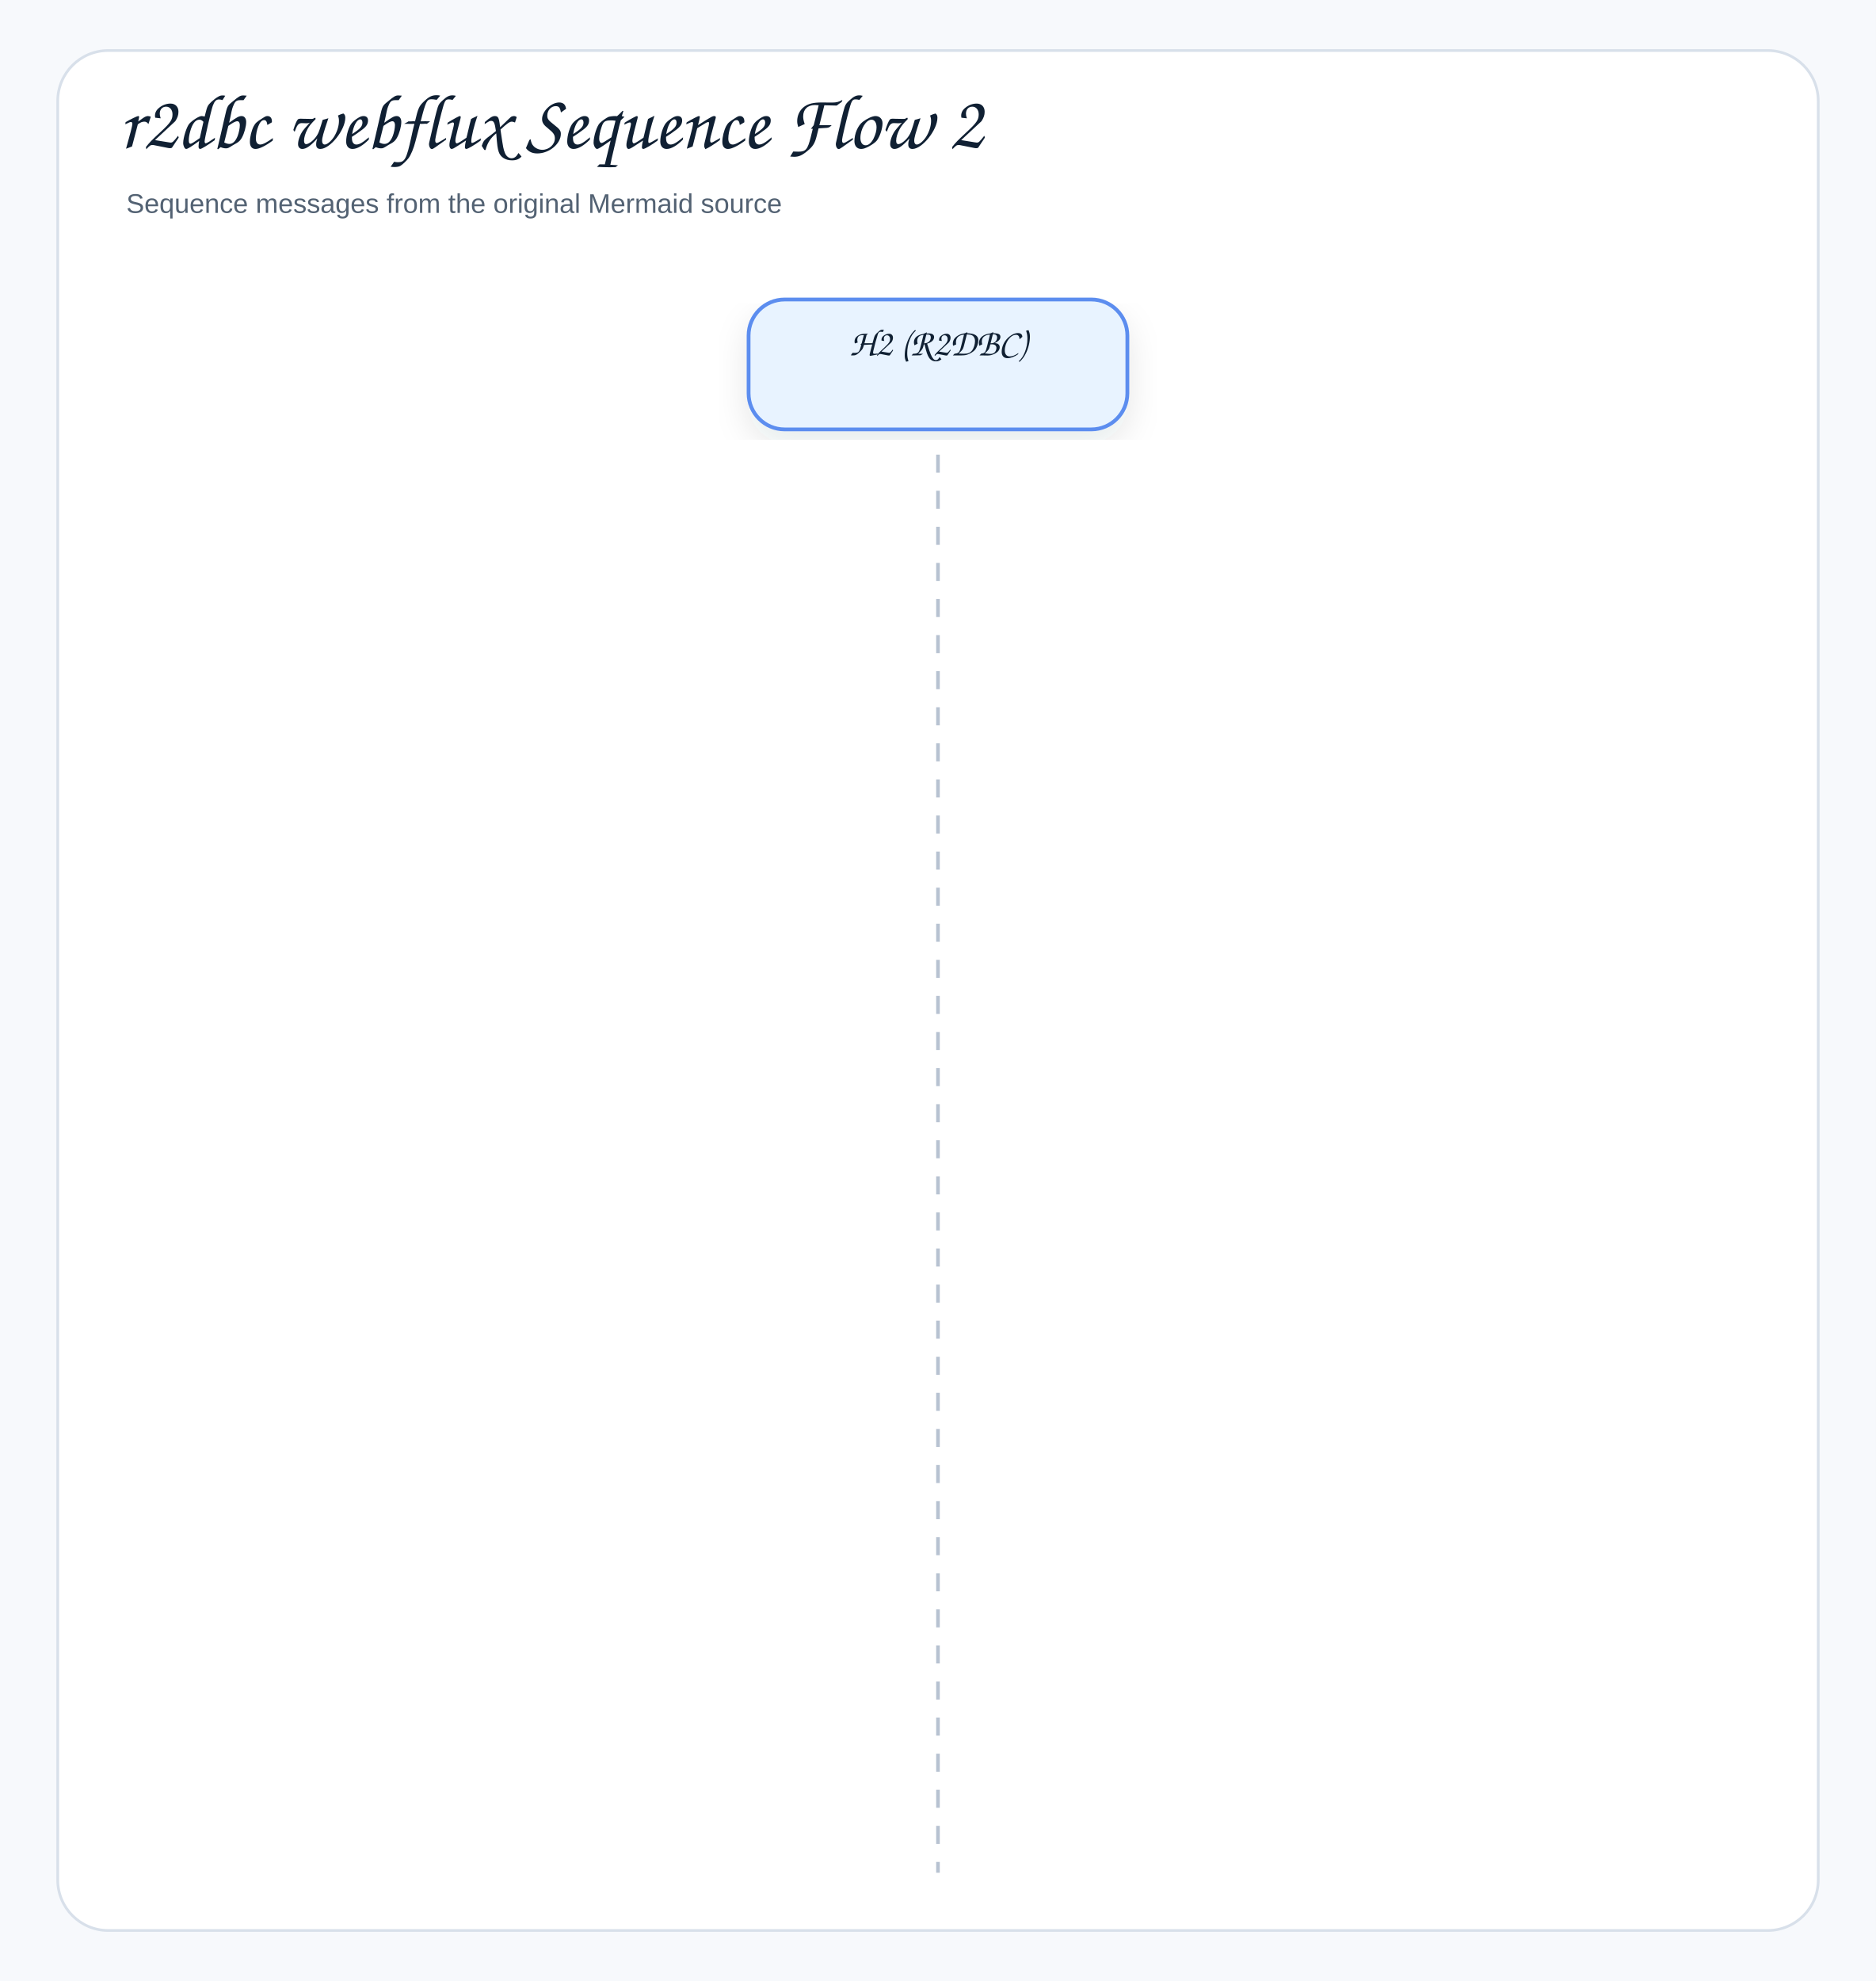
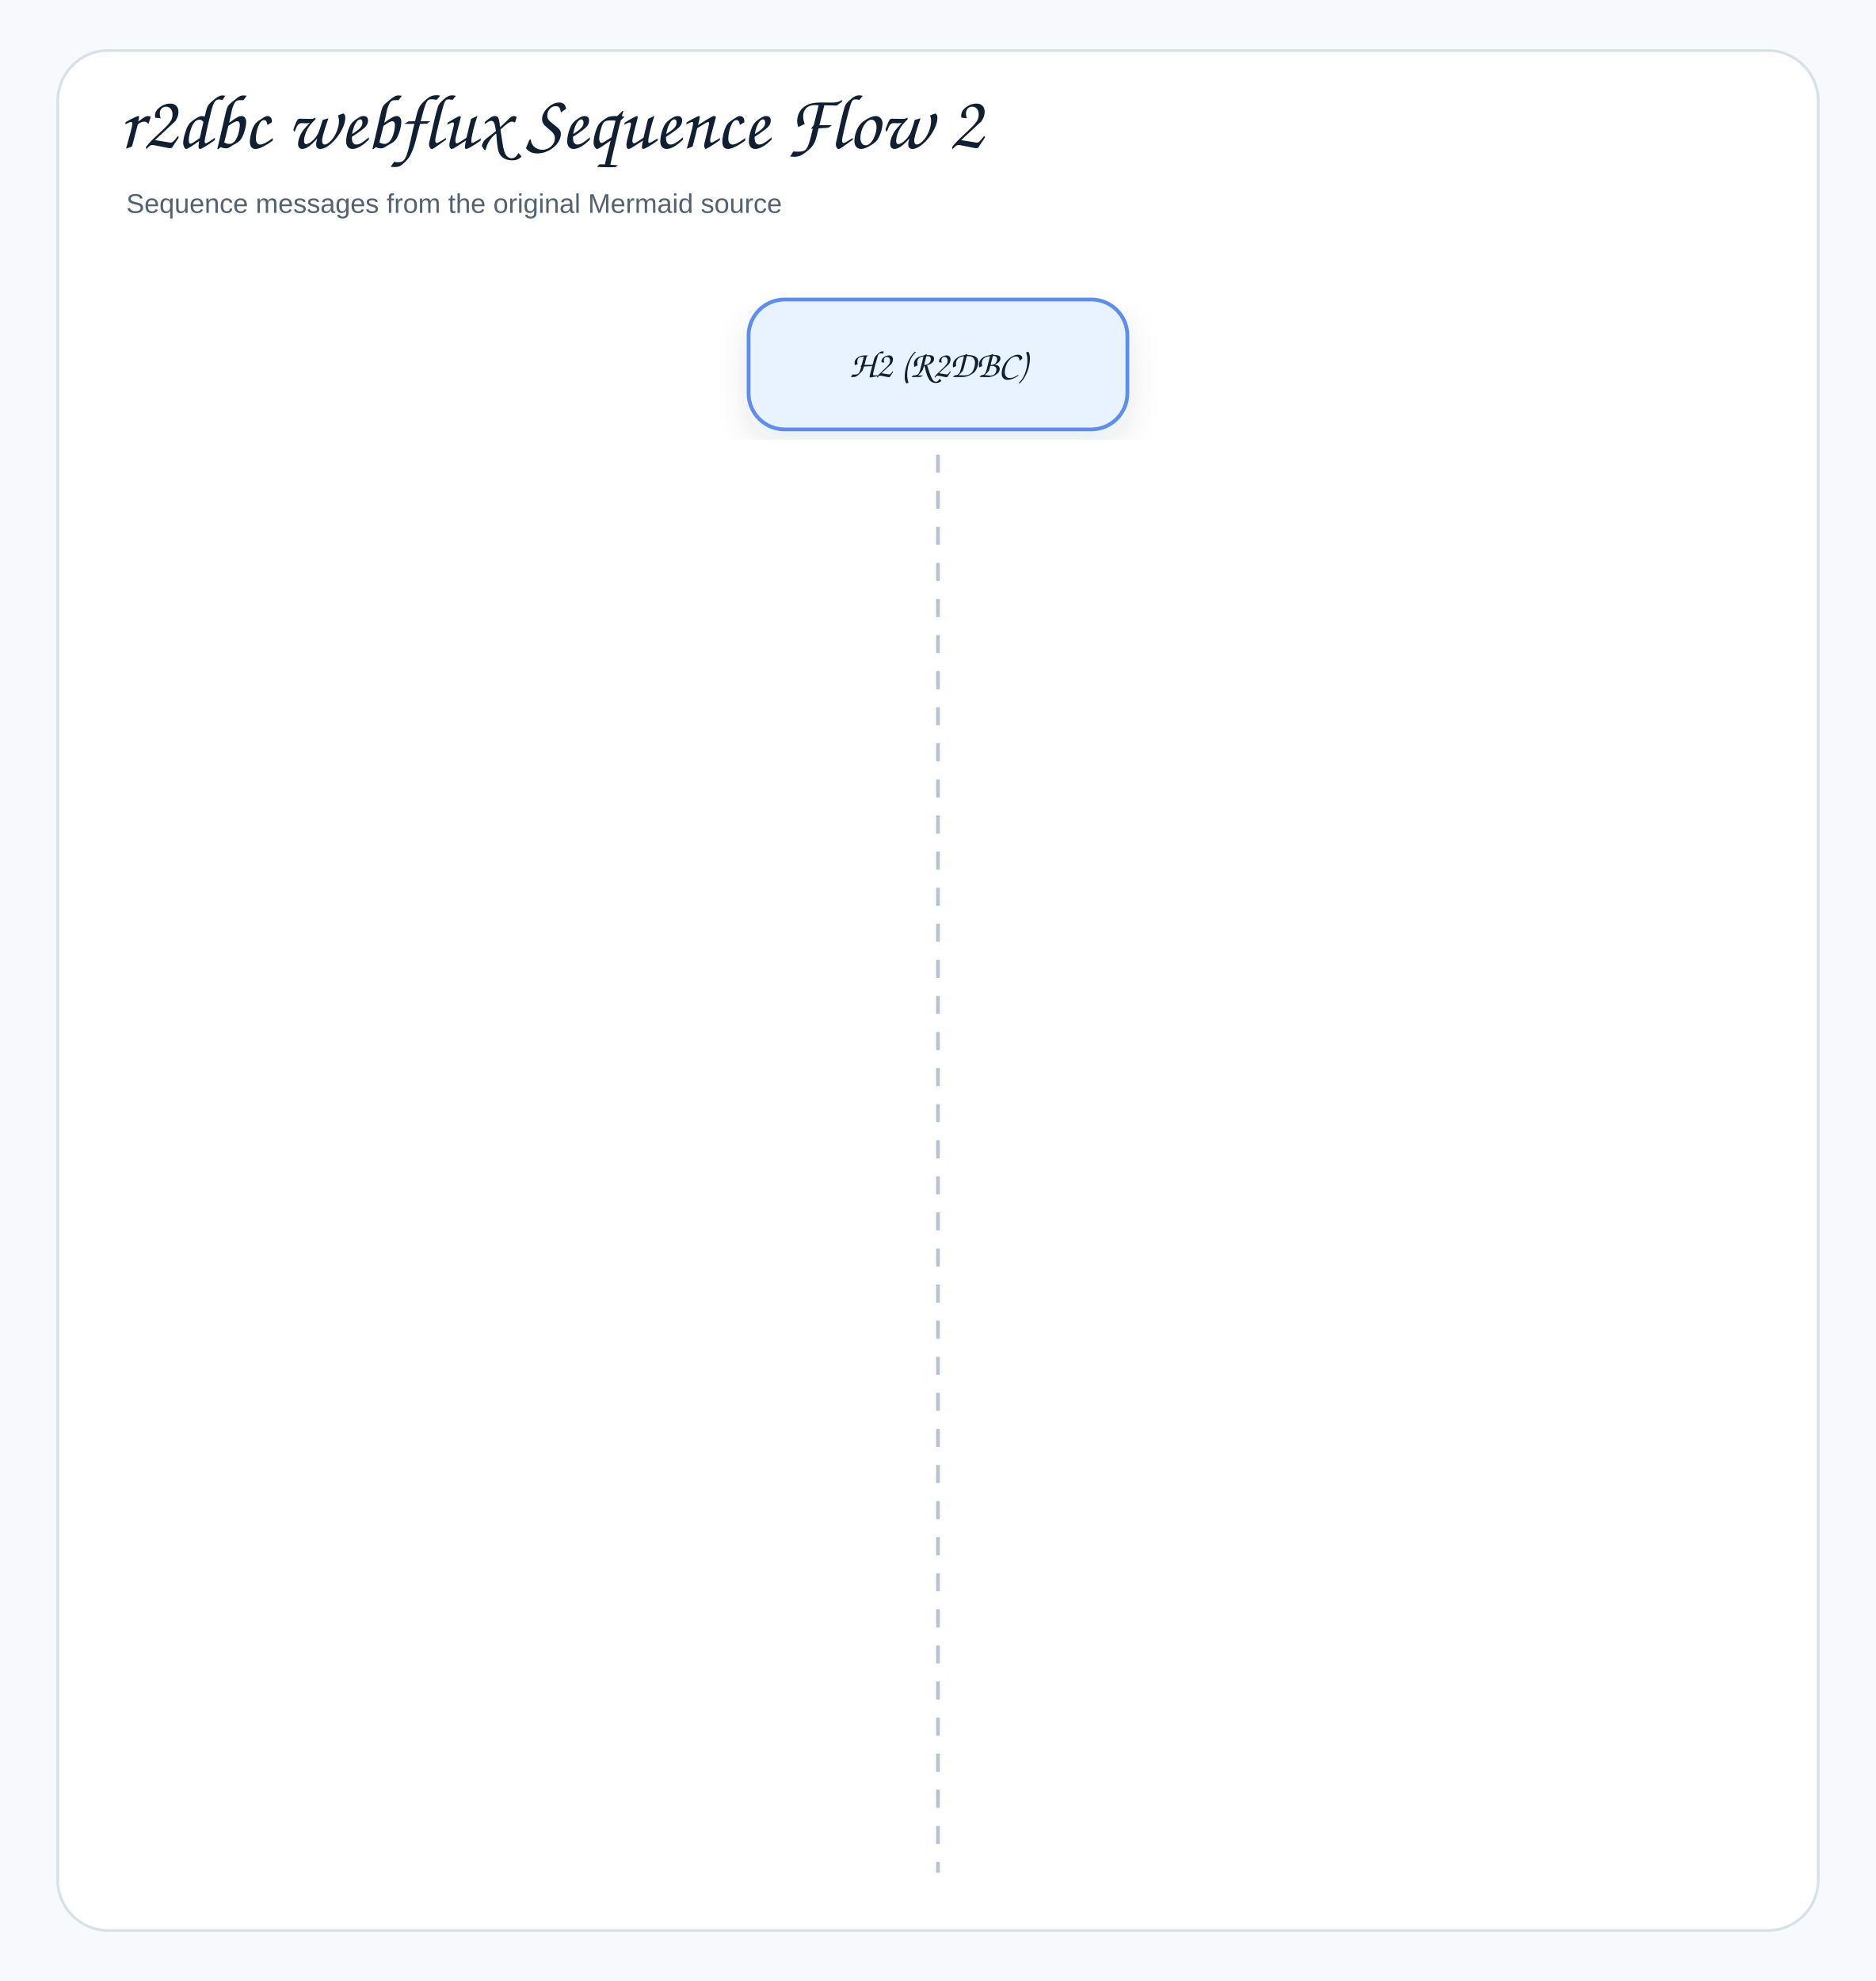
<svg xmlns="http://www.w3.org/2000/svg" width="1040" height="1098" viewBox="0 0 1040 1098" role="img" aria-label="r2dbc webflux Sequence Flow 2">
  <defs>
    <filter id="shadow" x="-8%" y="-8%" width="116%" height="116%">
      <feDropShadow dx="0" dy="8" stdDeviation="9" flood-color="#1f2937" flood-opacity="0.10" />
    </filter>
    <marker id="openArrow" markerWidth="12" markerHeight="10" refX="10" refY="5" orient="auto" markerUnits="strokeWidth">
      <path d="M 1 1 L 10 5 L 1 9" fill="none" stroke="#758297" stroke-width="1.8" stroke-linecap="round" stroke-linejoin="round" />
    </marker>
    <marker id="inherit" markerWidth="14" markerHeight="12" refX="12" refY="6" orient="auto" markerUnits="strokeWidth">
      <path d="M 0 1 L 12 6 L 0 11 Z" fill="#ffffff" stroke="#758297" stroke-width="1.8" />
    </marker>
    <style>
    .canvas{fill:#f7f9fc}.frame{fill:#fff;stroke:#d8e0ea;stroke-width:1.5}
    .title{font-family:"Architects Daughter","Comic Sans MS","Comic Sans",cursive;font-size:43px;font-weight:400;fill:#102033}
    .subtitle{font-family:"Comic Sans MS","Comic Sans","Comic Neue",Arial,sans-serif;font-size:15px;font-weight:400;fill:#536273}
    .label{font-family:"Architects Daughter","Comic Sans MS","Comic Sans",cursive;font-size:25px;font-weight:400;fill:#102033}
    .smallLabel{font-family:"Architects Daughter","Comic Sans MS","Comic Sans",cursive;font-size:21px;font-weight:400;fill:#102033}
    .mono{font-family:"Comic Sans MS","Comic Sans","Comic Neue",Arial,sans-serif;font-size:12px;font-weight:400;fill:#102033}
    .small{font-family:"Comic Sans MS","Comic Sans","Comic Neue",Arial,sans-serif;font-size:12px;font-weight:400;fill:#536273}
    .strong{font-family:"Comic Sans MS","Comic Sans","Comic Neue",Arial,sans-serif;font-size:13px;font-weight:400;fill:#102033}
    .card{stroke-width:2.1;filter:url(#shadow)}.compartment{stroke-width:1.5;fill:none}
    .line{stroke:#758297;stroke-width:2.1;fill:none;marker-end:url(#openArrow)}
    .plainLine{stroke:#758297;stroke-width:2.1;fill:none}
    .dashed{stroke:#758297;stroke-width:2.1;stroke-dasharray:7 6;fill:none;marker-end:url(#openArrow)}
    .inheritLine{stroke:#758297;stroke-width:2.2;fill:none;marker-end:url(#inherit)}
    .implLine{stroke:#758297;stroke-width:2.2;stroke-dasharray:8 7;fill:none;marker-end:url(#inherit)}
  </style>
  </defs>
  <rect class="canvas" width="1040" height="1098" />
  <rect class="frame" x="32" y="28" width="976" height="1042" rx="28" />
  <text class="title" x="66" y="82">r2dbc webflux Sequence Flow 2</text>
  <text class="subtitle" x="70" y="118">Sequence messages from the original Mermaid source</text>
  <rect class="card" x="415" y="166" width="210" height="72" rx="20" fill="#E8F3FF" stroke="#5B8DEF" />
-   <text class="smallLabel" x="520" y="197" text-anchor="middle">H2 (R2DBC)</text>
+   <text class="smallLabel" x="520" y="209" text-anchor="middle">H2 (R2DBC)</text>
  <line x1="520" y1="252" x2="520" y2="1038" stroke="#b7c2d1" stroke-width="2" stroke-dasharray="10 10" />
</svg>
